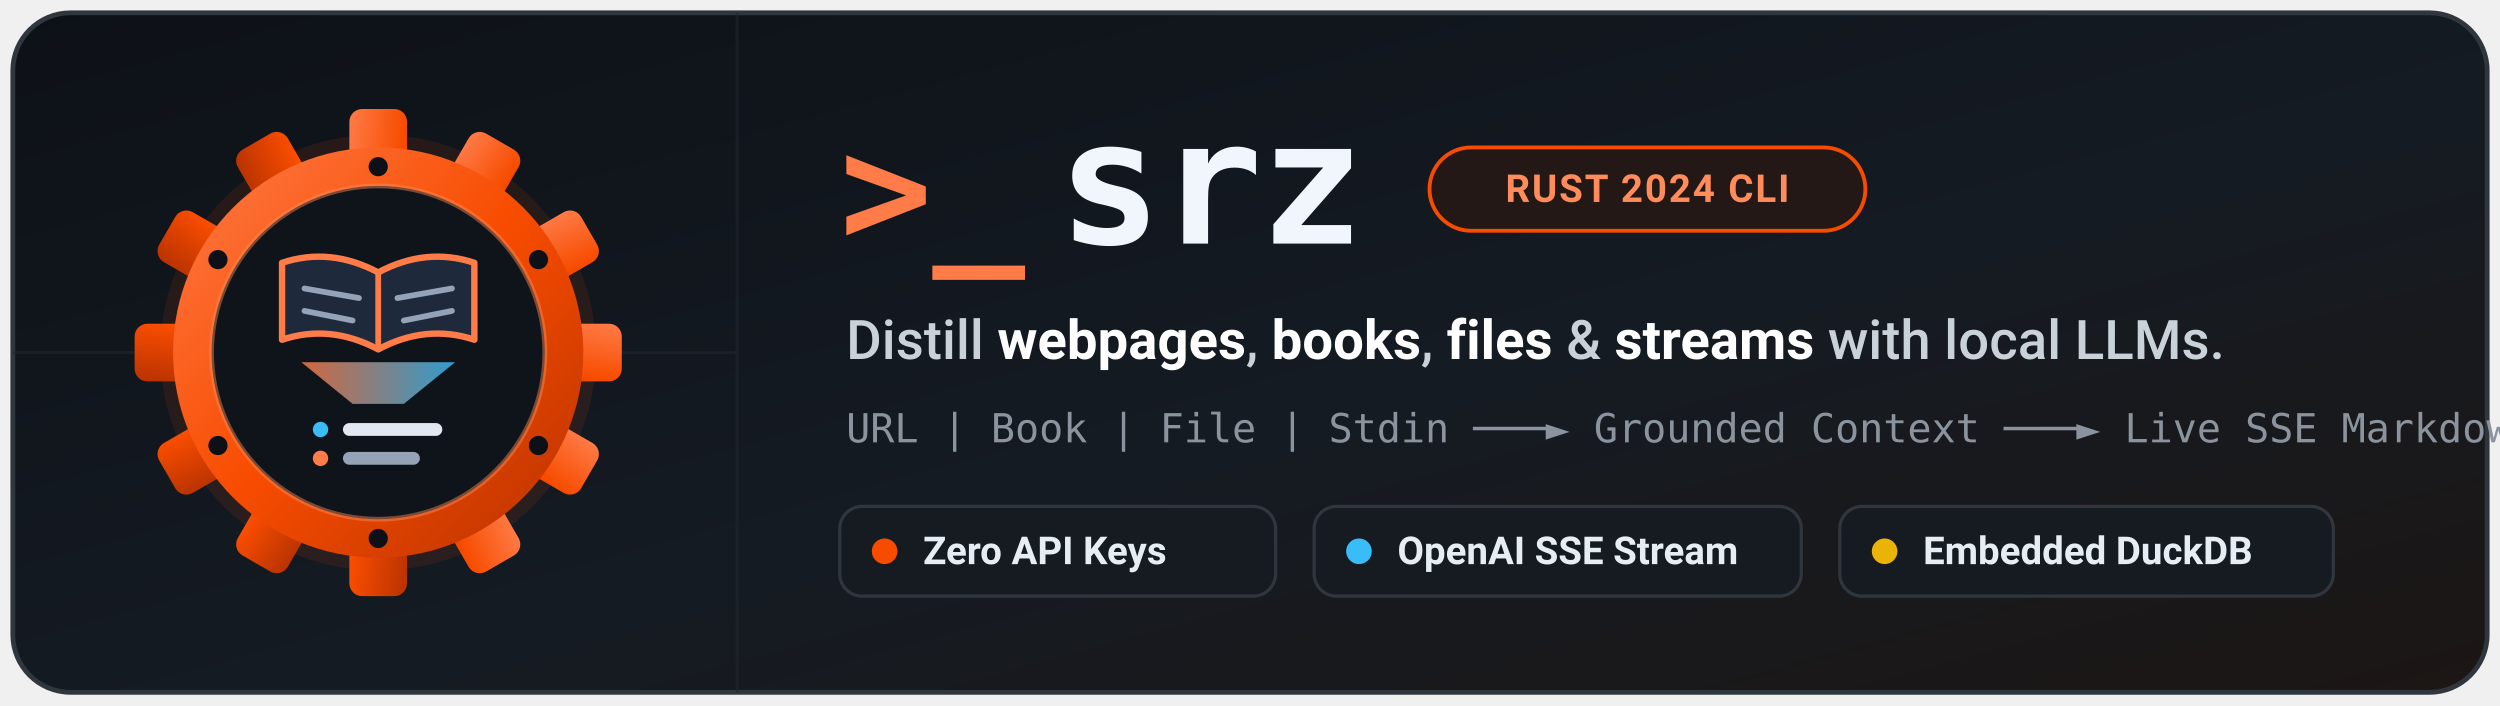
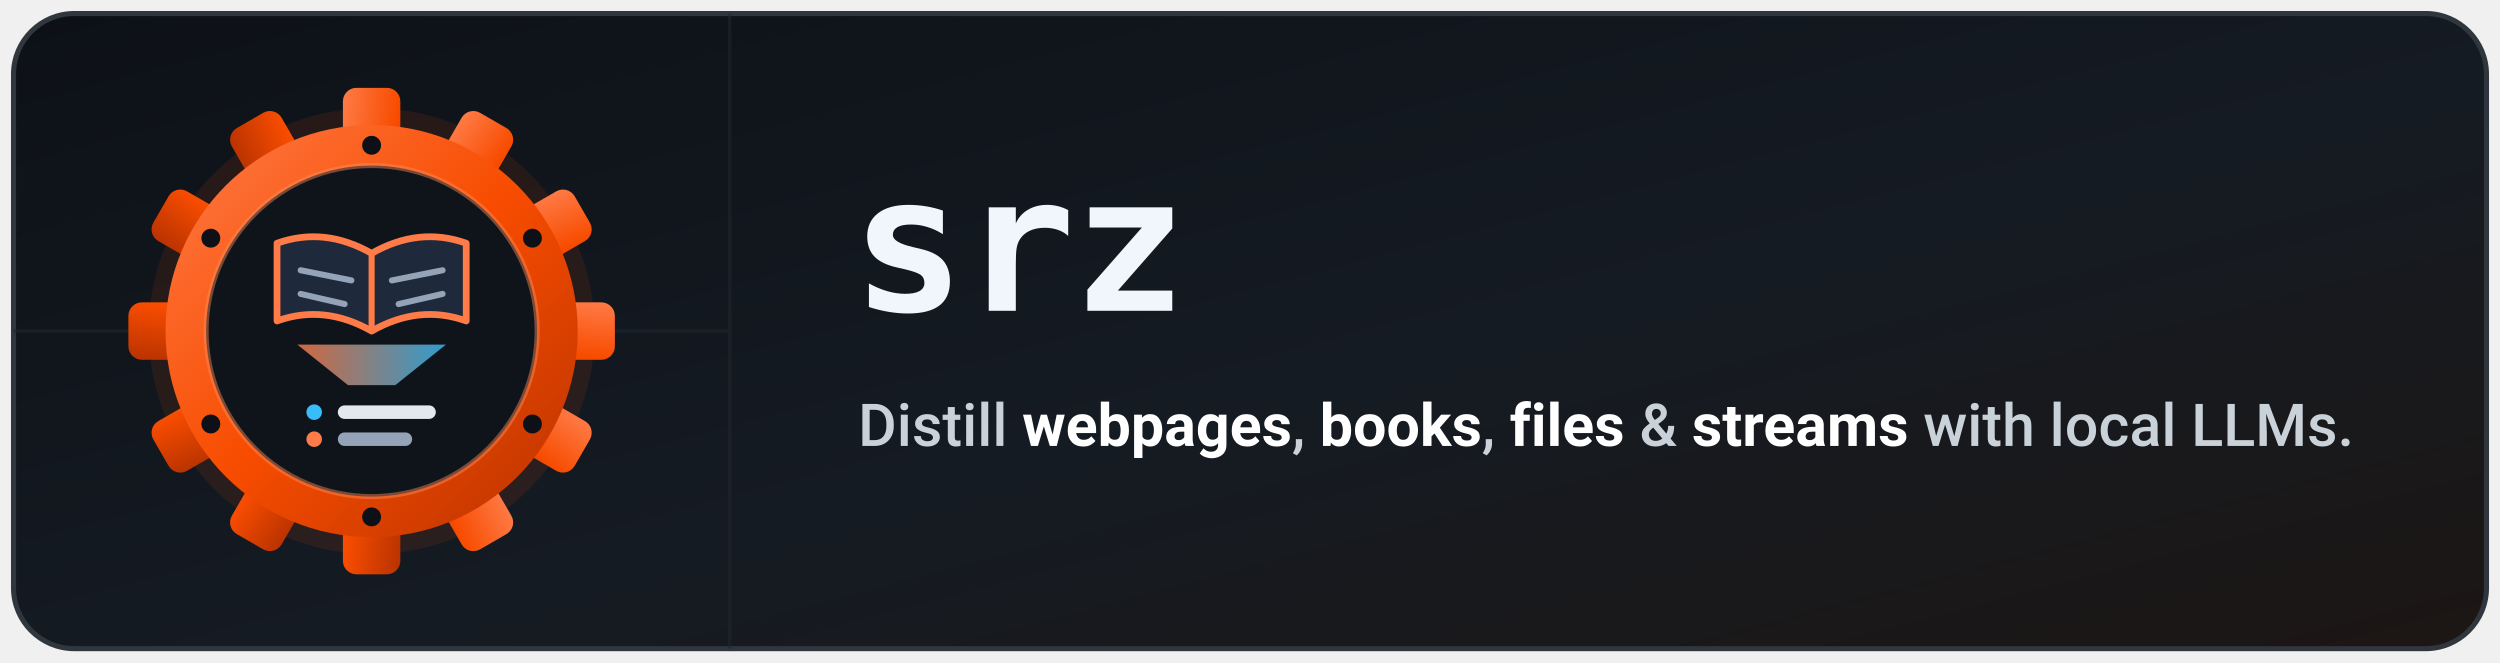
- <svg xmlns="http://www.w3.org/2000/svg" viewBox="0 0 780 220" width="100%" height="220" role="img" aria-label="srz - Rust CLI for Summarizing Webpages, Books, and Streams">
+ <svg xmlns="http://www.w3.org/2000/svg" viewBox="0 0 740 196" width="100%" height="196" role="img" aria-label="srz - Distill webpages, books, files and streams with local LLMs">
  <defs>
    <linearGradient id="bgGrad" x1="0%" y1="0%" x2="100%" y2="100%">
      <stop offset="0%" stop-color="#0d1117" />
      <stop offset="55%" stop-color="#151b23" />
      <stop offset="100%" stop-color="#1c1614" />
    </linearGradient>
    <linearGradient id="rustGrad" x1="0%" y1="0%" x2="100%" y2="100%">
      <stop offset="0%" stop-color="#ff7b47" />
      <stop offset="50%" stop-color="#f74c00" />
      <stop offset="100%" stop-color="#b83200" />
    </linearGradient>
    <linearGradient id="beamGrad" x1="0%" y1="0%" x2="100%" y2="0%">
      <stop offset="0%" stop-color="#ff7b47" stop-opacity="0.95" />
      <stop offset="100%" stop-color="#38bdf8" stop-opacity="0.95" />
    </linearGradient>
-     <linearGradient id="cyanGrad" x1="0%" y1="0%" x2="100%" y2="100%">
-       <stop offset="0%" stop-color="#38bdf8" />
-       <stop offset="100%" stop-color="#0284c7" />
-     </linearGradient>
-     <filter id="softGlow" x="-20%" y="-20%" width="140%" height="140%">
-       <feGaussianBlur stdDeviation="6" result="blur" />
-       <feComposite in="SourceGraphic" in2="blur" operator="over" />
-     </filter>
  </defs>
-   <rect x="4" y="4" width="772" height="212" rx="18" fill="url(#bgGrad)" stroke="#30363d" stroke-width="1.5" />
+   <rect x="4" y="4" width="732" height="188" rx="18" fill="url(#bgGrad)" stroke="#30363d" stroke-width="1.5" />
  <g stroke="#21262d" stroke-width="1" opacity="0.55">
-     <line x1="230" y1="4" x2="230" y2="216" />
-     <line x1="4" y1="110" x2="230" y2="110" />
+     <line x1="216" y1="4" x2="216" y2="192" />
+     <line x1="4" y1="98" x2="216" y2="98" />
  </g>
-   <g transform="translate(118, 110)">
-     <circle cx="0" cy="0" r="68" fill="#f74c00" opacity="0.10" />
+   <g transform="translate(110, 98)">
+     <circle cx="0" cy="0" r="66" fill="#f74c00" opacity="0.10" />
    <g fill="url(#rustGrad)">
-       <rect x="-9" y="-76" width="18" height="152" rx="4" />
-       <rect x="-9" y="-76" width="18" height="152" rx="4" transform="rotate(30)" />
-       <rect x="-9" y="-76" width="18" height="152" rx="4" transform="rotate(60)" />
-       <rect x="-9" y="-76" width="18" height="152" rx="4" transform="rotate(90)" />
-       <rect x="-9" y="-76" width="18" height="152" rx="4" transform="rotate(120)" />
-       <rect x="-9" y="-76" width="18" height="152" rx="4" transform="rotate(150)" />
+       <rect x="-8.5" y="-72" width="17" height="144" rx="4" />
+       <rect x="-8.5" y="-72" width="17" height="144" rx="4" transform="rotate(30)" />
+       <rect x="-8.5" y="-72" width="17" height="144" rx="4" transform="rotate(60)" />
+       <rect x="-8.5" y="-72" width="17" height="144" rx="4" transform="rotate(90)" />
+       <rect x="-8.5" y="-72" width="17" height="144" rx="4" transform="rotate(120)" />
+       <rect x="-8.5" y="-72" width="17" height="144" rx="4" transform="rotate(150)" />
    </g>
-     <circle cx="0" cy="0" r="64" fill="url(#rustGrad)" />
-     <circle cx="0" cy="0" r="52" fill="#0f141b" stroke="#ff8c5a" stroke-width="1.5" stroke-opacity="0.45" />
+     <circle cx="0" cy="0" r="61" fill="url(#rustGrad)" />
+     <circle cx="0" cy="0" r="49" fill="#0f141b" stroke="#ff8c5a" stroke-width="1.5" stroke-opacity="0.45" />
    <g fill="#0d1117">
-       <circle cx="0" cy="-58" r="3" />
-       <circle cx="50" cy="-29" r="3" />
-       <circle cx="50" cy="29" r="3" />
-       <circle cx="0" cy="58" r="3" />
-       <circle cx="-50" cy="29" r="3" />
-       <circle cx="-50" cy="-29" r="3" />
+       <circle cx="0" cy="-55" r="2.8" />
+       <circle cx="47.6" cy="-27.5" r="2.8" />
+       <circle cx="47.6" cy="27.5" r="2.8" />
+       <circle cx="0" cy="55" r="2.8" />
+       <circle cx="-47.6" cy="27.5" r="2.8" />
+       <circle cx="-47.6" cy="-27.5" r="2.8" />
    </g>
-     <path d="M -30 -28 Q -15 -33 0 -25 Q 15 -33 30 -28 L 30 -4 Q 15 -9 0 -1 Q -15 -9 -30 -4 Z" fill="#1e293b" stroke="#ff7b47" stroke-width="2" stroke-linejoin="round" />
-     <line x1="0" y1="-25" x2="0" y2="-1" stroke="#ff7b47" stroke-width="1.8" />
-     <line x1="-23" y1="-20" x2="-6" y2="-17" stroke="#94a3b8" stroke-width="1.8" stroke-linecap="round" />
-     <line x1="-23" y1="-13" x2="-8" y2="-10" stroke="#94a3b8" stroke-width="1.8" stroke-linecap="round" />
-     <line x1="6" y1="-17" x2="23" y2="-20" stroke="#94a3b8" stroke-width="1.8" stroke-linecap="round" />
-     <line x1="8" y1="-10" x2="23" y2="-13" stroke="#94a3b8" stroke-width="1.8" stroke-linecap="round" />
-     <polygon points="-24,3 24,3 8,16 -8,16" fill="url(#beamGrad)" opacity="0.85" />
-     <circle cx="-18" cy="24" r="2.4" fill="#38bdf8" />
-     <rect x="-11" y="22" width="31" height="4" rx="2" fill="#e2e8f0" />
-     <circle cx="-18" cy="33" r="2.4" fill="#ff7b47" />
-     <rect x="-11" y="31" width="24" height="4" rx="2" fill="#94a3b8" />
+     <path d="M -28 -26 Q -14 -31 0 -23 Q 14 -31 28 -26 L 28 -3 Q 14 -8 0 0 Q -14 -8 -28 -3 Z" fill="#1e293b" stroke="#ff7b47" stroke-width="2" stroke-linejoin="round" />
+     <line x1="0" y1="-23" x2="0" y2="0" stroke="#ff7b47" stroke-width="1.8" />
+     <line x1="-21" y1="-18" x2="-6" y2="-15" stroke="#94a3b8" stroke-width="1.8" stroke-linecap="round" />
+     <line x1="-21" y1="-11" x2="-8" y2="-8" stroke="#94a3b8" stroke-width="1.8" stroke-linecap="round" />
+     <line x1="6" y1="-15" x2="21" y2="-18" stroke="#94a3b8" stroke-width="1.8" stroke-linecap="round" />
+     <line x1="8" y1="-8" x2="21" y2="-11" stroke="#94a3b8" stroke-width="1.8" stroke-linecap="round" />
+     <polygon points="-22,4 22,4 7,16 -7,16" fill="url(#beamGrad)" opacity="0.85" />
+     <circle cx="-17" cy="24" r="2.3" fill="#38bdf8" />
+     <rect x="-10" y="22" width="29" height="4" rx="2" fill="#e2e8f0" />
+     <circle cx="-17" cy="32" r="2.3" fill="#ff7b47" />
+     <rect x="-10" y="30" width="22" height="4" rx="2" fill="#94a3b8" />
  </g>
-   <g transform="translate(262, 0)">
-     <text x="0" y="76" font-family="ui-monospace, SFMono-Regular, Menlo, Monaco, Consolas, monospace" font-size="48" font-weight="800" fill="#ff7b47">&gt;_</text>
-     <text x="68" y="76" font-family="ui-monospace, SFMono-Regular, Menlo, Monaco, Consolas, monospace" font-size="54" font-weight="800" fill="#f0f6fc" letter-spacing="-1">srz</text>
-     <rect x="184" y="46" width="136" height="26" rx="13" fill="#231815" stroke="#f74c00" stroke-width="1.2" />
-     <text x="252" y="63" text-anchor="middle" font-family="-apple-system, BlinkMacSystemFont, 'Segoe UI', Roboto, sans-serif" font-size="12" font-weight="700" fill="#ff8c5a" letter-spacing="0.6">RUST 2024 CLI</text>
-     <text x="2" y="112" font-family="-apple-system, BlinkMacSystemFont, 'Segoe UI', Roboto, sans-serif" font-size="17" font-weight="500" fill="#c9d1d9">
+   <g transform="translate(252, 0)">
+     <text x="0" y="92" font-family="ui-monospace, SFMono-Regular, Menlo, Monaco, Consolas, monospace" font-size="56" font-weight="800" fill="#f0f6fc" letter-spacing="-1">srz</text>
+     <text x="2" y="132" font-family="-apple-system, BlinkMacSystemFont, 'Segoe UI', Roboto, sans-serif" font-size="17.5" font-weight="500" fill="#c9d1d9">
      Distill <tspan fill="#ffffff" font-weight="700">webpages</tspan>, <tspan fill="#ffffff" font-weight="700">books</tspan>, <tspan fill="#ffffff" font-weight="700">files</tspan> &amp; <tspan fill="#ffffff" font-weight="700">streams</tspan> with local LLMs.
    </text>
-     <text x="2" y="138" font-family="ui-monospace, SFMono-Regular, Menlo, Monaco, Consolas, monospace" font-size="12.5" fill="#8b949e">
-       URL | Book | File | Stdin  ───►  Grounded Context  ───►  Live SSE Markdown
-     </text>
-     <g transform="translate(0, 158)" font-family="-apple-system, BlinkMacSystemFont, 'Segoe UI', Roboto, sans-serif" font-size="12" font-weight="600">
-       <rect x="0" y="0" width="136" height="28" rx="7" fill="#161b22" stroke="#30363d" stroke-width="1" />
-       <circle cx="14" cy="14" r="4" fill="#f74c00" />
-       <text x="26" y="18" fill="#e6edf3">Zero API Keys</text>
-       <rect x="148" y="0" width="152" height="28" rx="7" fill="#161b22" stroke="#30363d" stroke-width="1" />
-       <circle cx="162" cy="14" r="4" fill="#38bdf8" />
-       <text x="174" y="18" fill="#e6edf3">OpenAI SSE Stream</text>
-       <rect x="312" y="0" width="154" height="28" rx="7" fill="#161b22" stroke="#30363d" stroke-width="1" />
-       <circle cx="326" cy="14" r="4" fill="#eab308" />
-       <text x="338" y="18" fill="#e6edf3">Embedded DuckDB</text>
-     </g>
  </g>
</svg>
